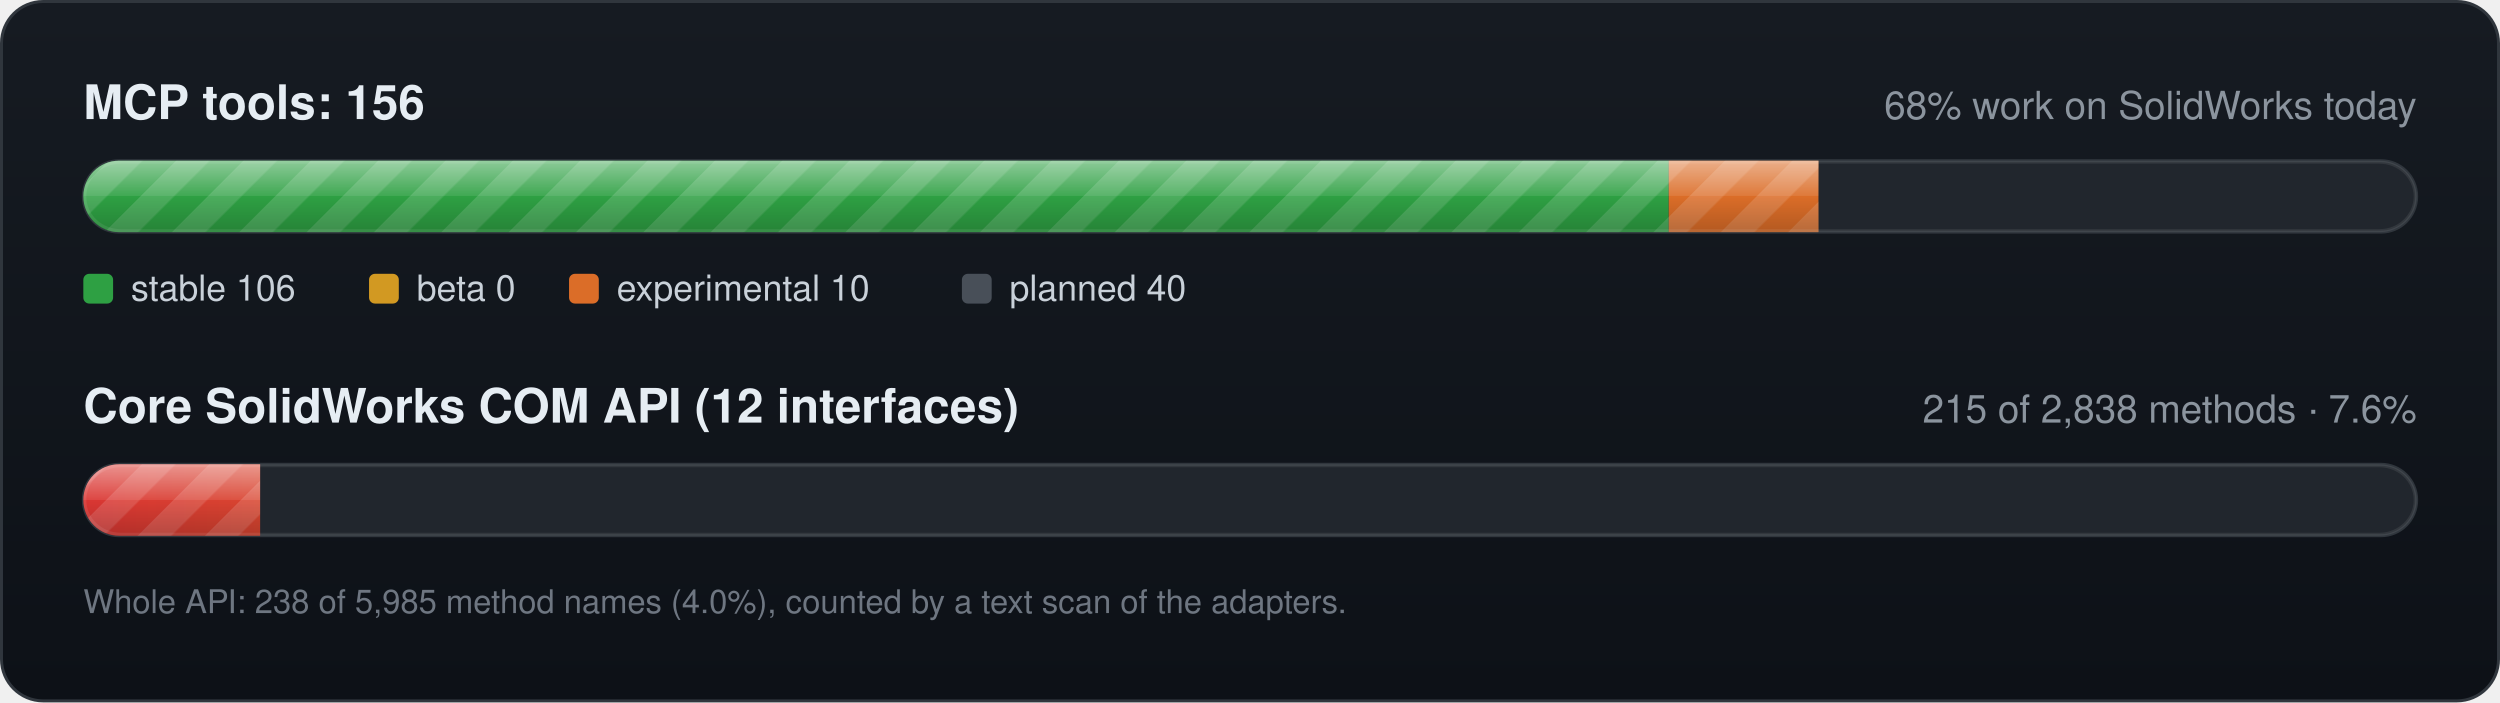
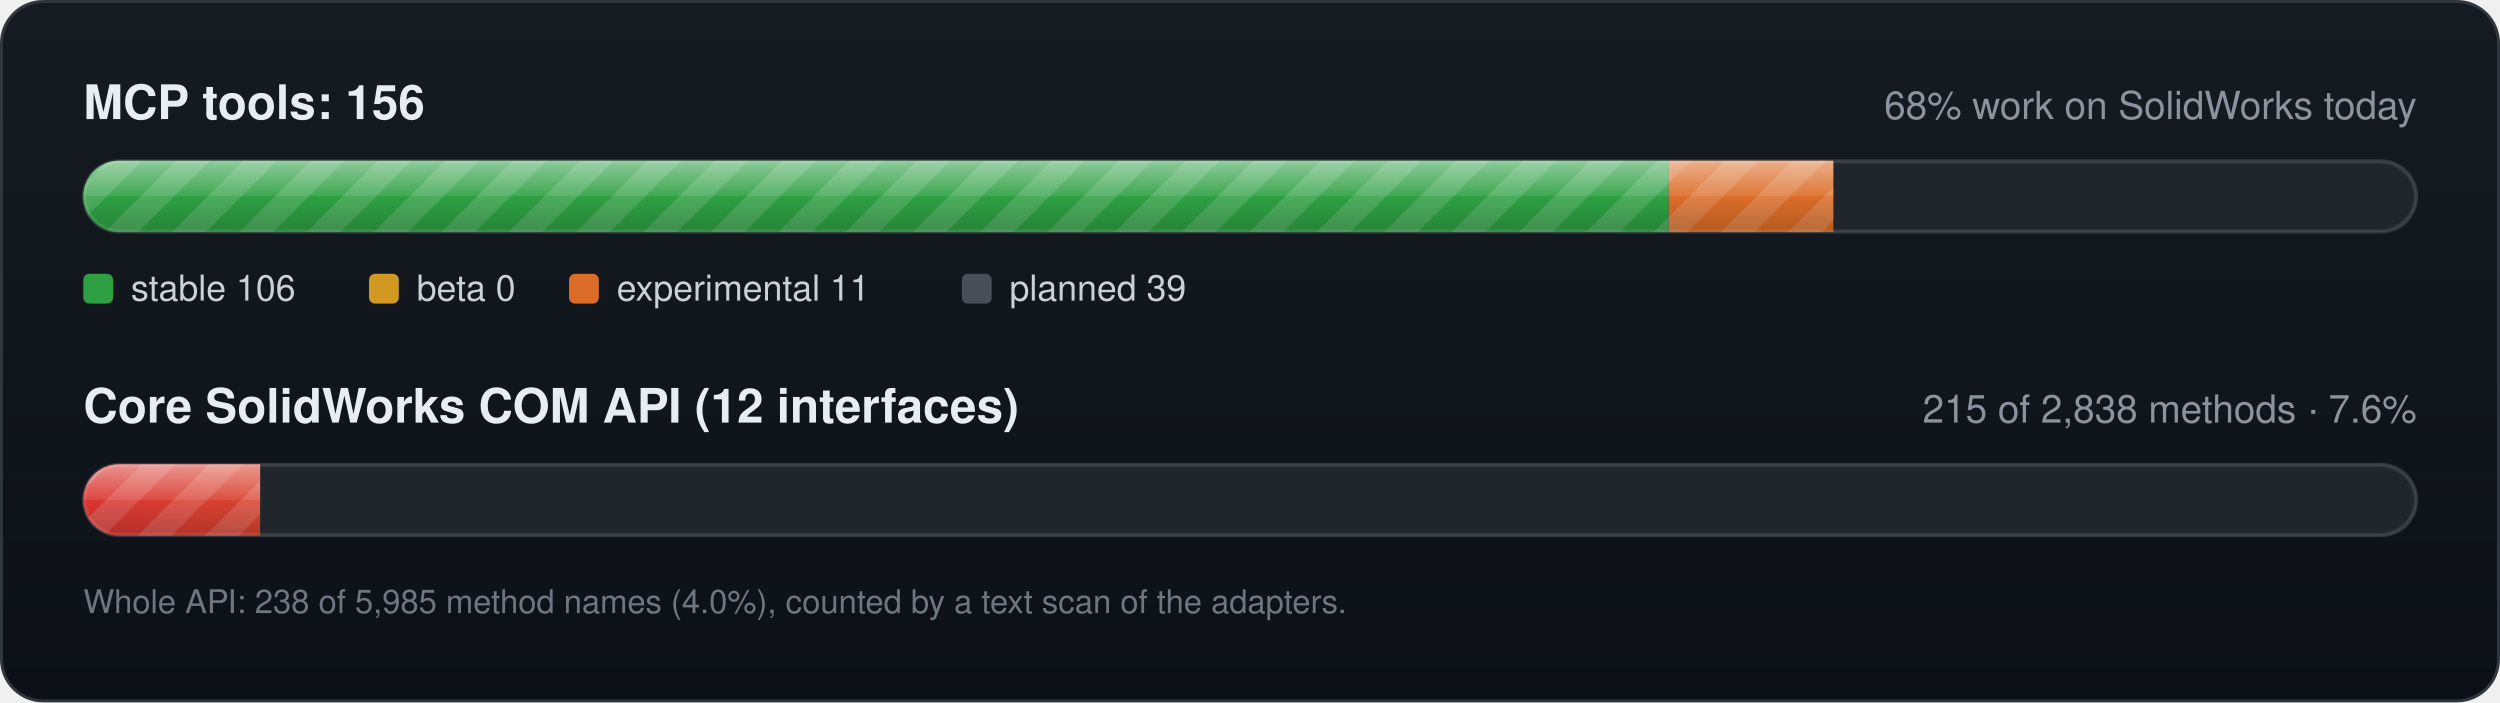
<svg xmlns="http://www.w3.org/2000/svg" width="840" height="236" viewBox="0 0 840 236" role="img" aria-label="Project progress">
  <defs>
    <linearGradient id="panel" x1="0" y1="0" x2="0" y2="1">
      <stop offset="0" stop-color="#161b22" />
      <stop offset="1" stop-color="#0d1117" />
    </linearGradient>
    <linearGradient id="gloss" x1="0" y1="0" x2="0" y2="1">
      <stop offset="0" stop-color="#fff" stop-opacity=".45" />
      <stop offset=".5" stop-color="#fff" stop-opacity=".08" />
      <stop offset=".5" stop-color="#000" stop-opacity="0" />
      <stop offset="1" stop-color="#000" stop-opacity=".18" />
    </linearGradient>
    <linearGradient id="heat" gradientUnits="userSpaceOnUse" x1="28" y1="0" x2="812" y2="0">
      <stop offset="0" stop-color="#da3633" />
      <stop offset=".5" stop-color="#d29922" />
      <stop offset="1" stop-color="#2ea043" />
    </linearGradient>
    <pattern id="stripes" width="16" height="16" patternUnits="userSpaceOnUse" patternTransform="rotate(45)">
      <rect width="8" height="16" fill="#fff" fill-opacity=".14" />
      <animateTransform attributeName="patternTransform" type="translate" additive="sum" from="0 0" to="16 0" dur="1.6s" repeatCount="indefinite" />
    </pattern>
    <clipPath id="track-tools">
      <rect x="28" y="54" width="784" height="24" rx="12.0" />
    </clipPath>
    <clipPath id="track-com">
      <rect x="28" y="156" width="784" height="24" rx="12.0" />
    </clipPath>
  </defs>
  <rect x=".5" y=".5" width="839" height="235" rx="14" fill="url(#panel)" stroke="#30363d" />
  <text x="28" y="40" font-family="-apple-system,'Segoe UI',Helvetica,Arial,sans-serif" font-size="16" fill="#e6edf3" font-weight="600" text-anchor="start">MCP tools: 156</text>
  <text x="812" y="40" font-family="-apple-system,'Segoe UI',Helvetica,Arial,sans-serif" font-size="13" fill="#8b949e" font-weight="400" text-anchor="end">68% work on SolidWorks today</text>
  <rect x="28" y="54" width="784" height="24" rx="12.0" fill="#21262d" stroke="#30363d" />
  <g clip-path="url(#track-tools)">
    <rect x="28.0" y="54" width="532.7" height="24" fill="#2ea043" />
    <rect x="560.7" y="54" width="0.0" height="24" fill="#d29922" />
-     <rect x="560.7" y="54" width="50.3" height="24" fill="#db6d28" />
-     <rect x="28" y="54" width="583.0" height="24" fill="url(#stripes)" />
-     <rect x="28" y="54" width="583.0" height="24" fill="url(#gloss)" />
+     <rect x="560.7" y="54" width="55.3" height="24" fill="#db6d28" />
+     <rect x="28" y="54" width="588.0" height="24" fill="url(#stripes)" />
+     <rect x="28" y="54" width="588.0" height="24" fill="url(#gloss)" />
  </g>
  <rect x="28.5" y="54.5" width="783" height="23" rx="12.0" fill="none" stroke="#fff" stroke-opacity=".08" />
  <rect x="28" y="92" width="10" height="10" rx="2" fill="#2ea043" />
  <text x="44" y="101" font-family="-apple-system,'Segoe UI',Helvetica,Arial,sans-serif" font-size="12" fill="#c9d1d9" font-weight="400" text-anchor="start">stable 106</text>
  <rect x="124" y="92" width="10" height="10" rx="2" fill="#d29922" />
  <text x="140" y="101" font-family="-apple-system,'Segoe UI',Helvetica,Arial,sans-serif" font-size="12" fill="#c9d1d9" font-weight="400" text-anchor="start">beta 0</text>
  <rect x="191.2" y="92" width="10" height="10" rx="2" fill="#db6d28" />
-   <text x="207.2" y="101" font-family="-apple-system,'Segoe UI',Helvetica,Arial,sans-serif" font-size="12" fill="#c9d1d9" font-weight="400" text-anchor="start">experimental 10</text>
+   <text x="207.2" y="101" font-family="-apple-system,'Segoe UI',Helvetica,Arial,sans-serif" font-size="12" fill="#c9d1d9" font-weight="400" text-anchor="start">experimental 11</text>
  <rect x="323.2" y="92" width="10" height="10" rx="2" fill="#484f58" />
-   <text x="339.2" y="101" font-family="-apple-system,'Segoe UI',Helvetica,Arial,sans-serif" font-size="12" fill="#c9d1d9" font-weight="400" text-anchor="start">planned 40</text>
+   <text x="339.2" y="101" font-family="-apple-system,'Segoe UI',Helvetica,Arial,sans-serif" font-size="12" fill="#c9d1d9" font-weight="400" text-anchor="start">planned 39</text>
  <text x="28" y="142" font-family="-apple-system,'Segoe UI',Helvetica,Arial,sans-serif" font-size="16" fill="#e6edf3" font-weight="600" text-anchor="start">Core SolidWorks COM API (12 interfaces)</text>
  <text x="812" y="142" font-family="-apple-system,'Segoe UI',Helvetica,Arial,sans-serif" font-size="13" fill="#8b949e" font-weight="400" text-anchor="end">215 of 2,838 methods · 7.6%</text>
  <rect x="28" y="156" width="784" height="24" rx="12.0" fill="#21262d" stroke="#30363d" />
  <g clip-path="url(#track-com)">
    <rect x="28.0" y="156" width="59.4" height="24" fill="url(#heat)" />
    <rect x="28" y="156" width="59.4" height="24" fill="url(#stripes)" />
    <rect x="28" y="156" width="59.4" height="24" fill="url(#gloss)" />
  </g>
  <rect x="28.5" y="156.5" width="783" height="23" rx="12.0" fill="none" stroke="#fff" stroke-opacity=".08" />
  <text x="28" y="206" font-family="-apple-system,'Segoe UI',Helvetica,Arial,sans-serif" font-size="11" fill="#6e7681" font-weight="400" text-anchor="start">Whole API: 238 of 5,985 method names (4.0%), counted by a text scan of the adapters.</text>
</svg>
